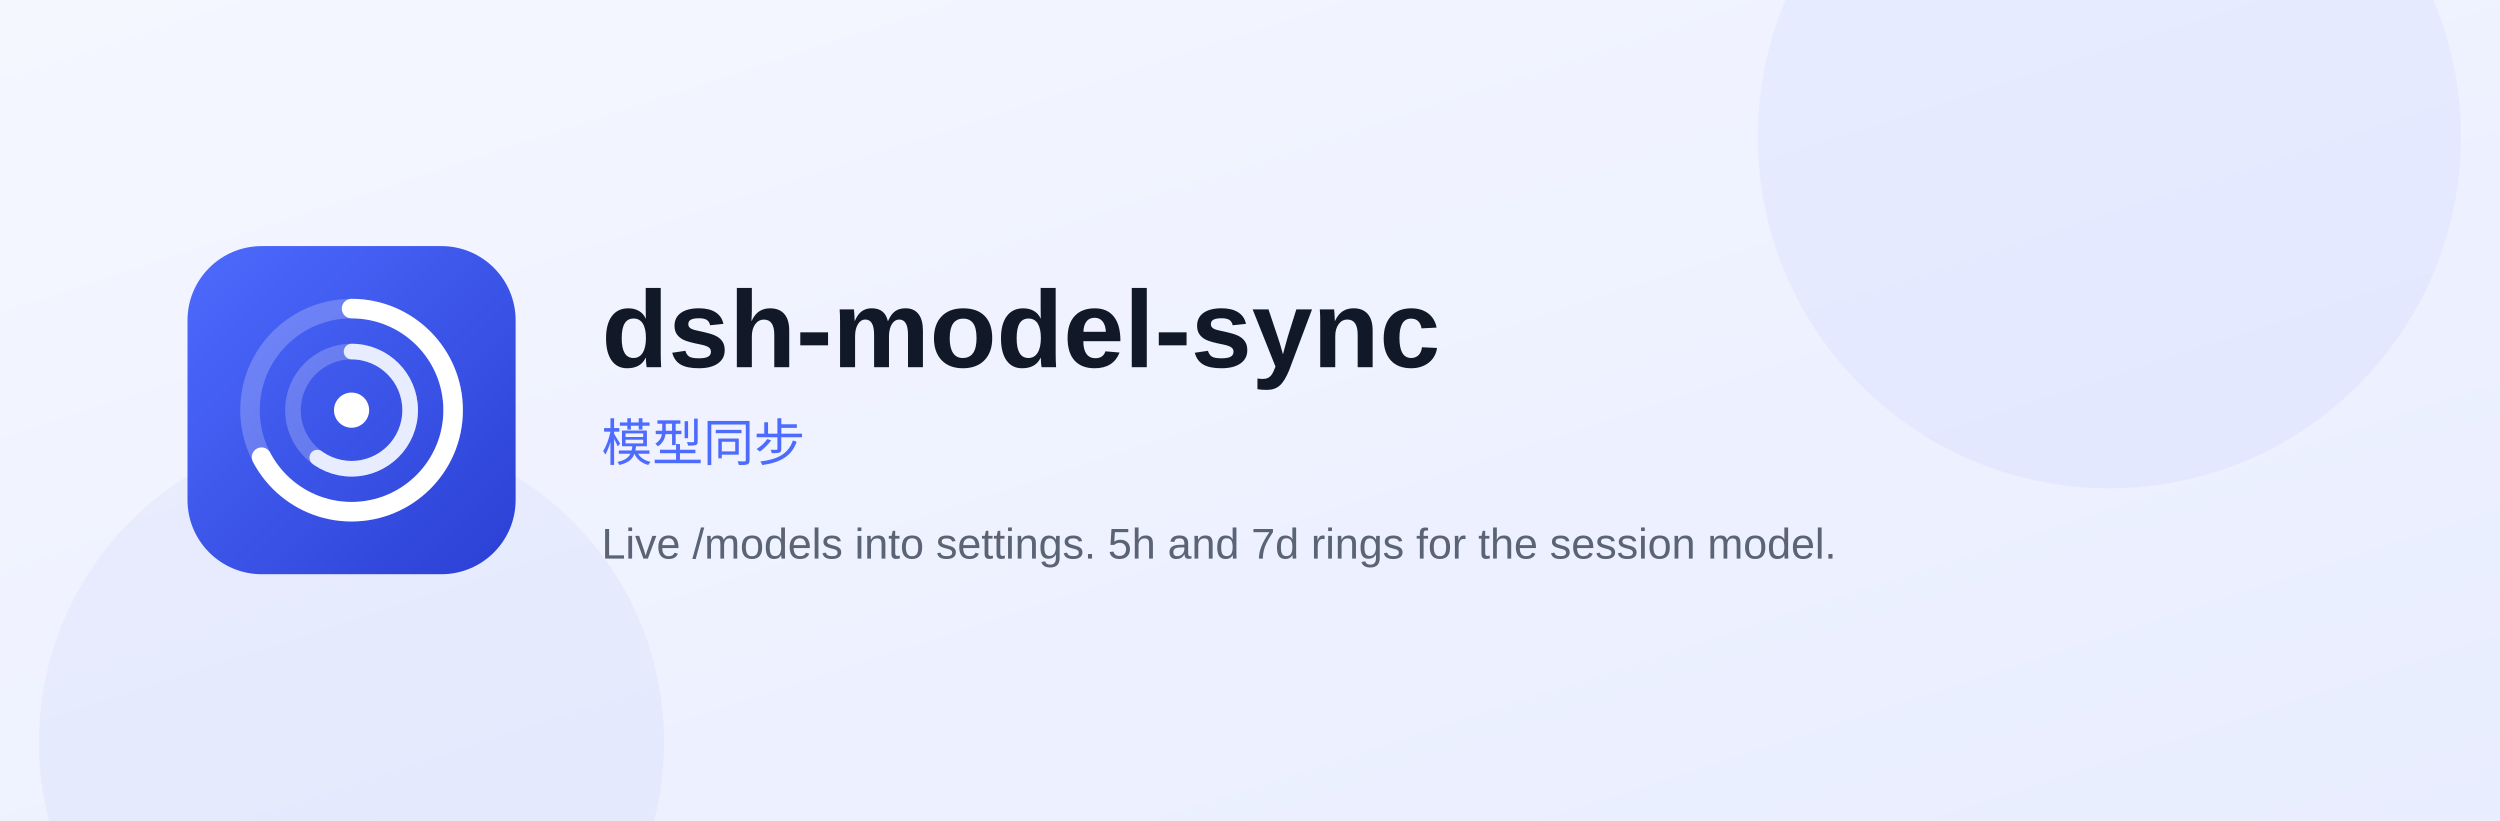
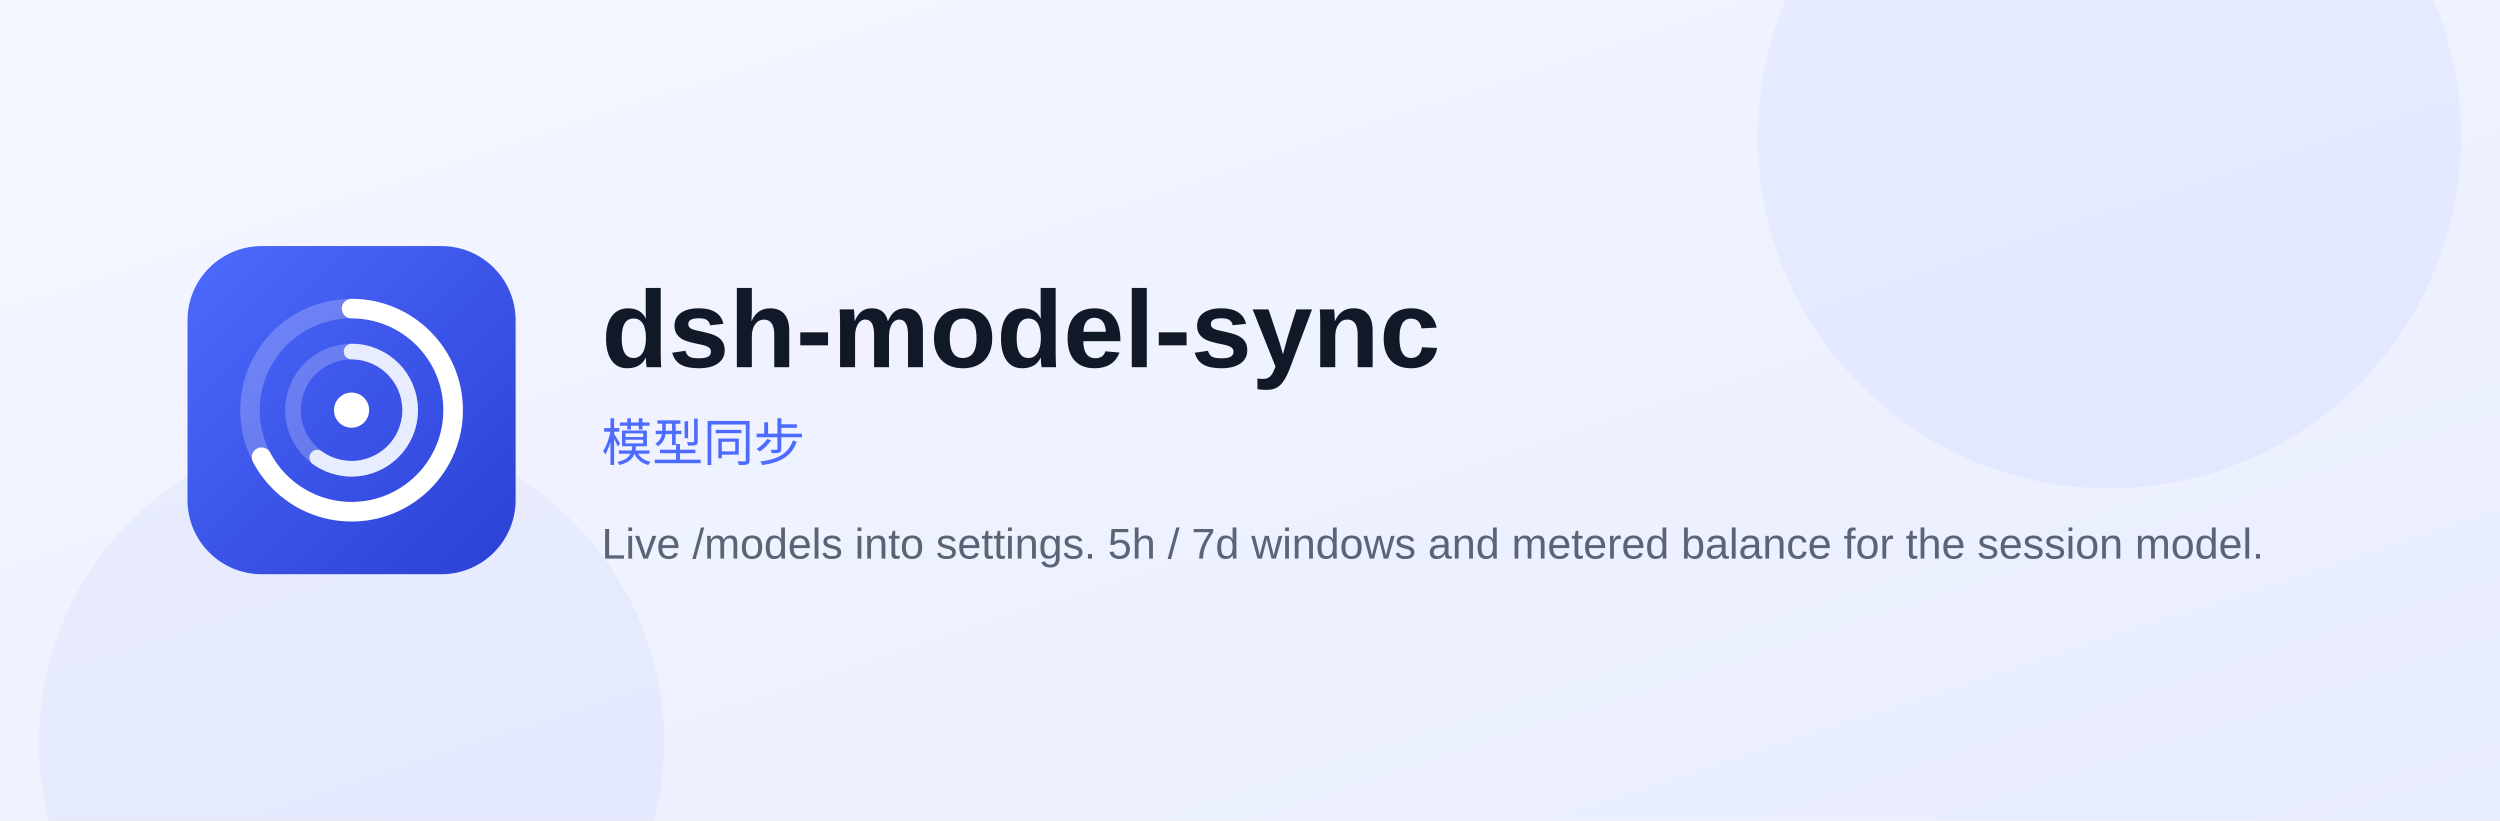
<svg xmlns="http://www.w3.org/2000/svg" width="1280" height="420" viewBox="0 0 1280 420" role="img" aria-label="dsh-model-sync">
  <defs>
    <linearGradient id="sky" x1="0" y1="0" x2="1" y2="1">
      <stop offset="0" stop-color="#F5F7FF" />
      <stop offset="1" stop-color="#E8EDFF" />
    </linearGradient>
    <linearGradient id="mark" x1="0" y1="0" x2="1" y2="1">
      <stop offset="0" stop-color="#4D6BFE" />
      <stop offset="1" stop-color="#2B3FD4" />
    </linearGradient>
  </defs>
  <rect width="1280" height="420" fill="url(#sky)" />
  <circle cx="1080" cy="70" r="180" fill="#4D6BFE" opacity=".06" />
  <circle cx="180" cy="380" r="160" fill="#2B3FD4" opacity=".05" />
  <g transform="translate(96 126)">
    <rect width="168" height="168" rx="38" fill="url(#mark)" />
    <circle cx="84" cy="84" r="52" fill="none" stroke="rgba(255,255,255,.22)" stroke-width="10" />
    <circle cx="84" cy="84" r="52" fill="none" stroke="#fff" stroke-width="10" stroke-linecap="round" stroke-dasharray="220 327" transform="rotate(-90 84 84)" />
    <circle cx="84" cy="84" r="30" fill="none" stroke="rgba(255,255,255,.22)" stroke-width="8" />
    <circle cx="84" cy="84" r="30" fill="none" stroke="#E8ECFF" stroke-width="8" stroke-linecap="round" stroke-dasharray="113 188" transform="rotate(-90 84 84)" />
    <circle cx="84" cy="84" r="9" fill="#fff" />
  </g>
  <text x="308" y="188" font-family="Segoe UI, Helvetica Neue, Arial, sans-serif" font-size="56" font-weight="700" fill="#111827">dsh-model-sync</text>
  <text x="308" y="236" font-family="Segoe UI, Helvetica Neue, Arial, sans-serif" font-size="26" fill="#4D6BFE">模型同步</text>
-   <text x="308" y="286" font-family="Segoe UI, Helvetica Neue, Arial, sans-serif" font-size="22" fill="#5B6475">Live /models into settings. 5h and 7d rings for the session model.</text>
+   <text x="308" y="286" font-family="Segoe UI, Helvetica Neue, Arial, sans-serif" font-size="22" fill="#5B6475">Live /models into settings. 5h / 7d windows and metered balance for the session model.</text>
</svg>
